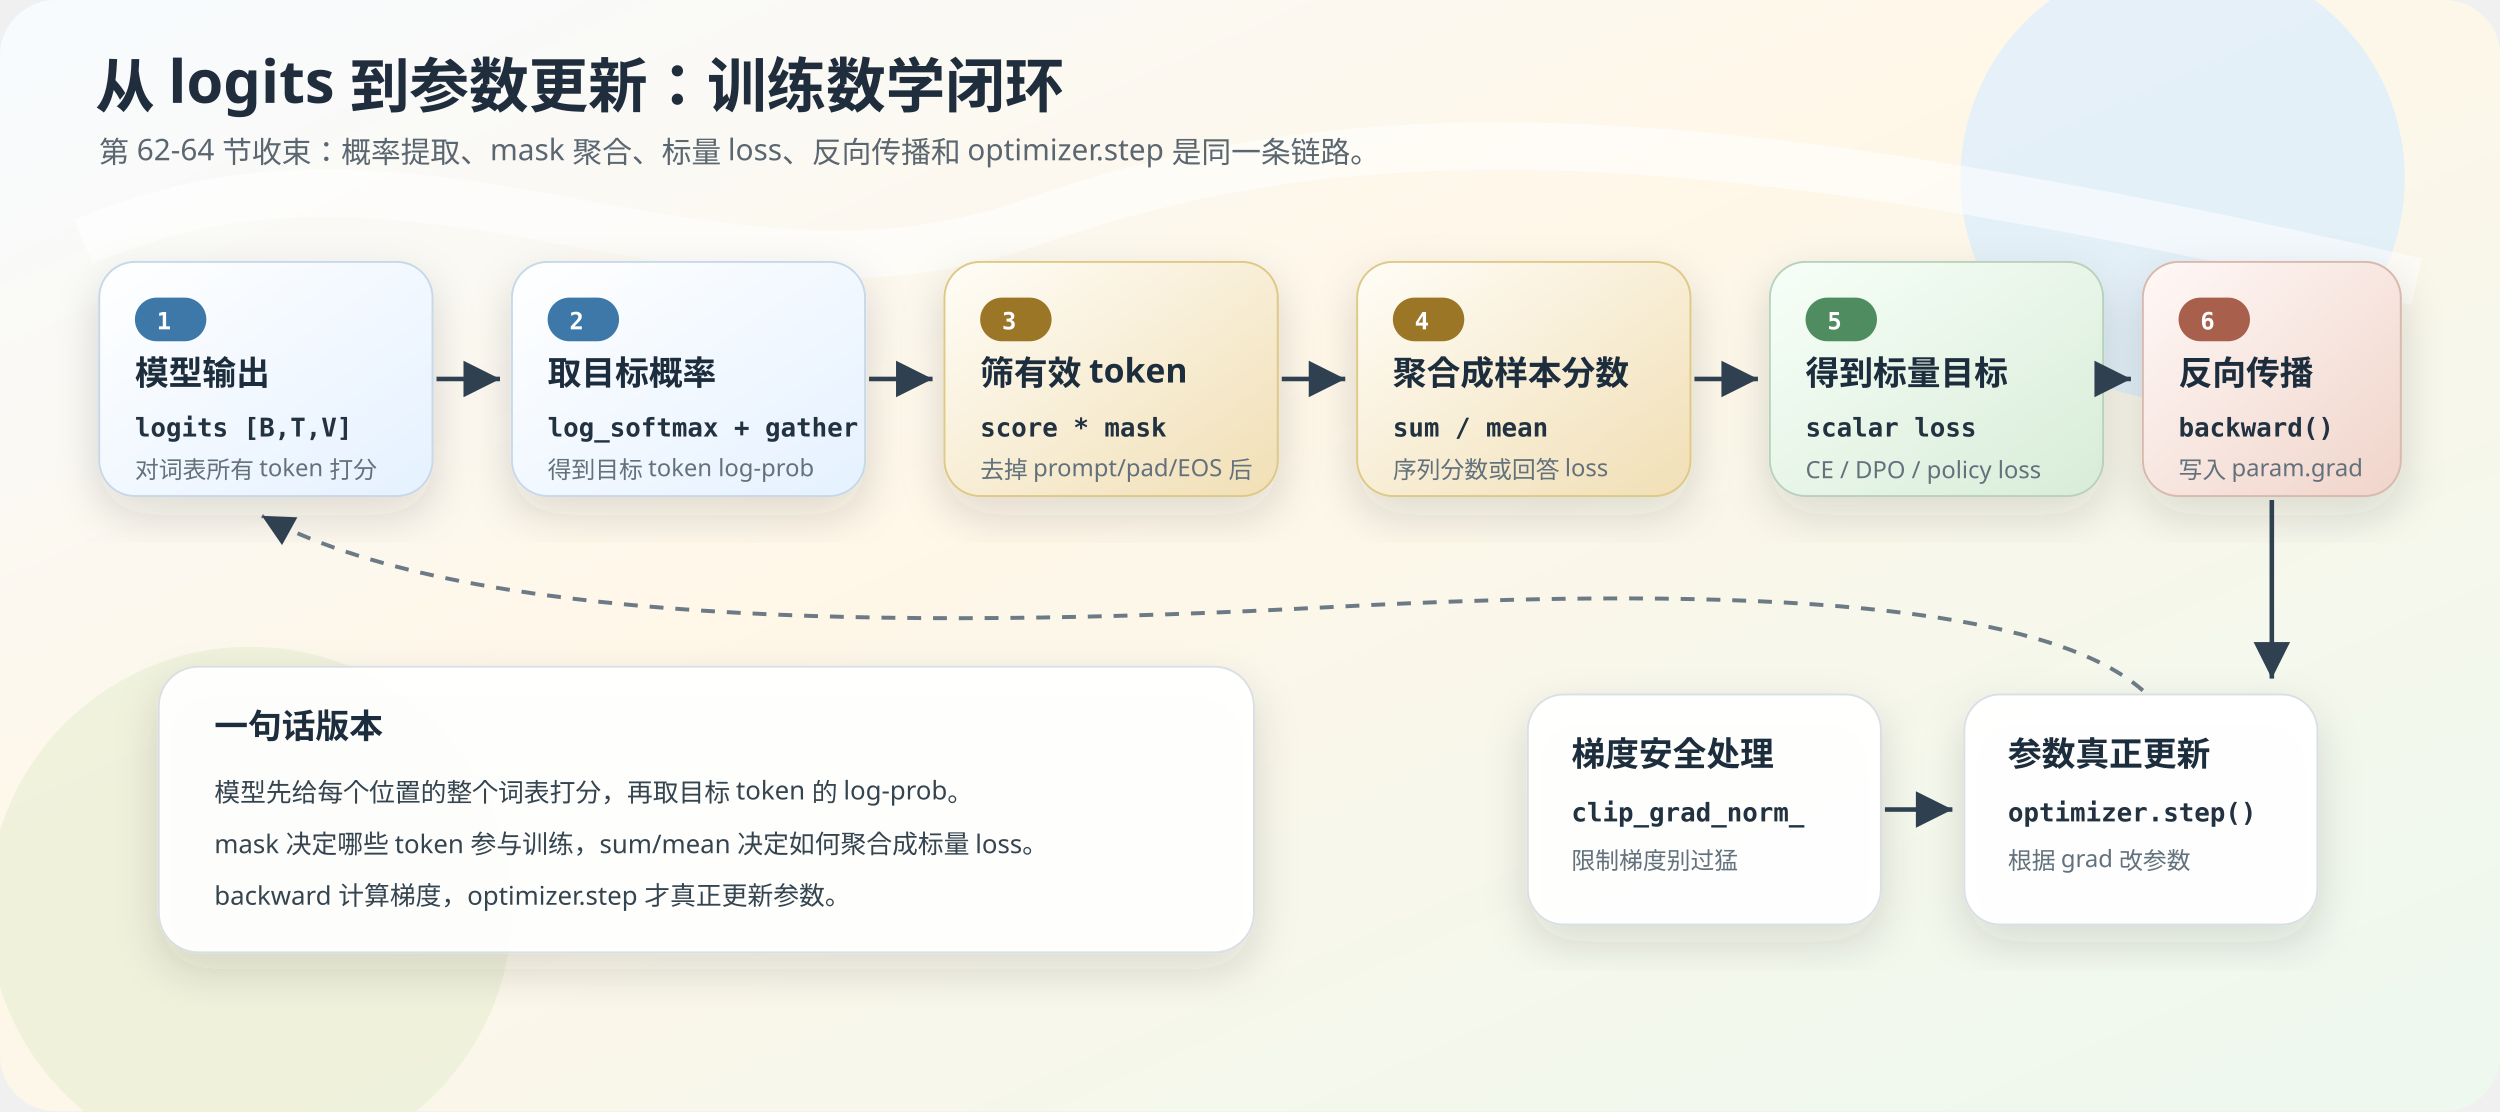
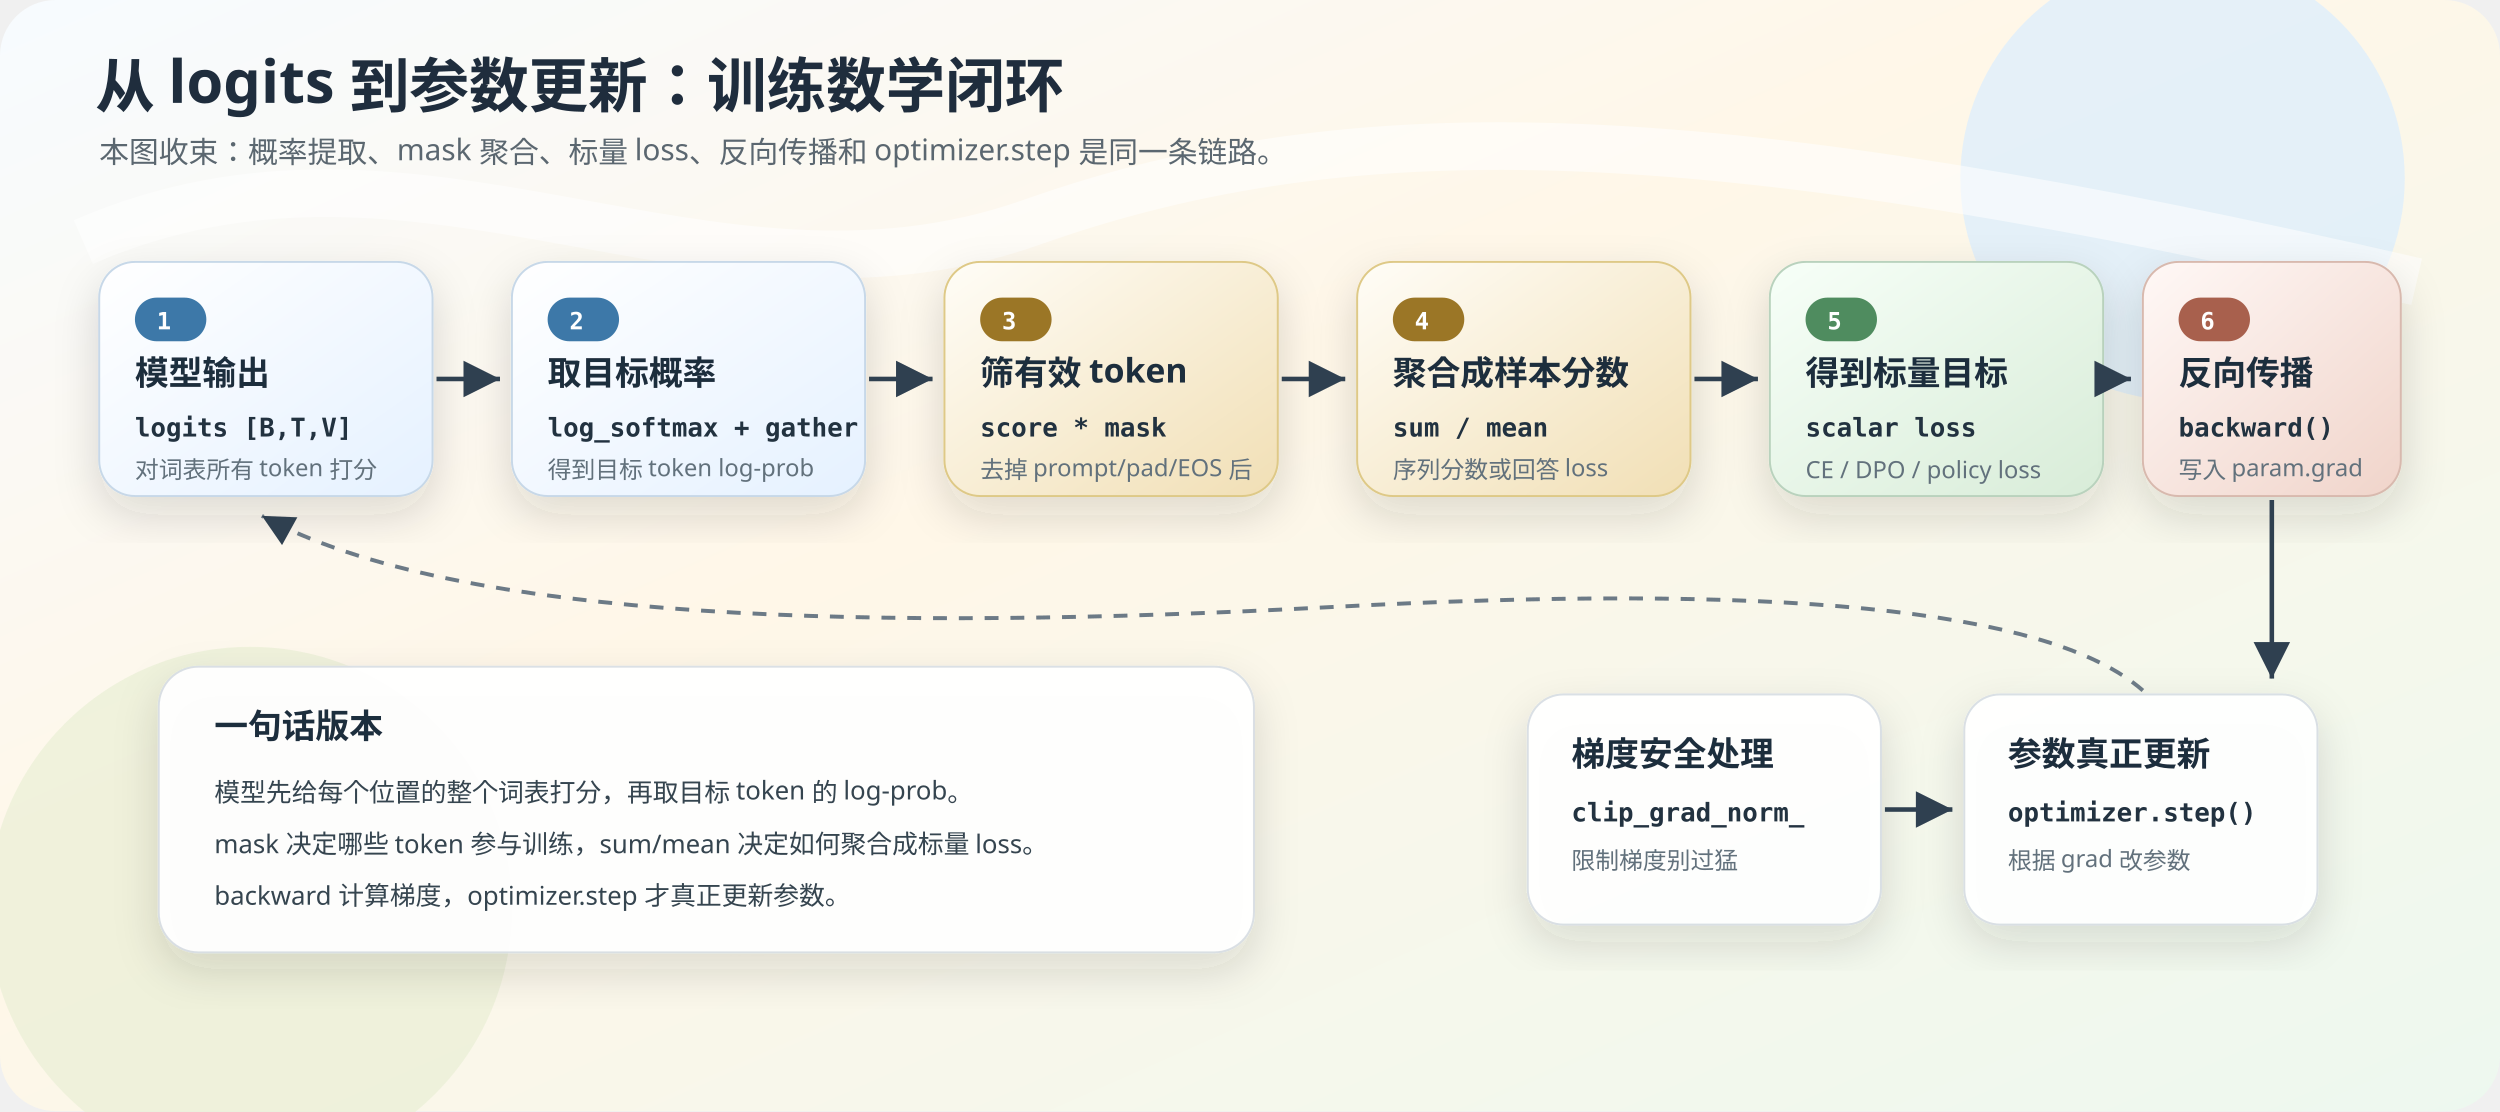
<svg xmlns="http://www.w3.org/2000/svg" width="1260" height="560" viewBox="0 0 1260 560" role="img" aria-labelledby="title desc">
  <defs>
    <linearGradient id="bg" x1="0" y1="0" x2="1" y2="1">
      <stop offset="0%" stop-color="#f7fbff" />
      <stop offset="42%" stop-color="#fff7e8" />
      <stop offset="100%" stop-color="#edf8ef" />
    </linearGradient>
    <linearGradient id="blue" x1="0" y1="0" x2="1" y2="1">
      <stop offset="0%" stop-color="#ffffff" />
      <stop offset="100%" stop-color="#e5f1ff" />
    </linearGradient>
    <linearGradient id="amber" x1="0" y1="0" x2="1" y2="1">
      <stop offset="0%" stop-color="#fffdf7" />
      <stop offset="100%" stop-color="#f1dfb5" />
    </linearGradient>
    <linearGradient id="green" x1="0" y1="0" x2="1" y2="1">
      <stop offset="0%" stop-color="#f7fff8" />
      <stop offset="100%" stop-color="#d8ecd8" />
    </linearGradient>
    <linearGradient id="red" x1="0" y1="0" x2="1" y2="1">
      <stop offset="0%" stop-color="#fff8f6" />
      <stop offset="100%" stop-color="#f0d4ca" />
    </linearGradient>
    <filter id="shadow" x="-20%" y="-20%" width="140%" height="140%">
      <feDropShadow dx="0" dy="9" stdDeviation="11" flood-color="#263238" flood-opacity="0.15" />
    </filter>
    <marker id="arrow" markerWidth="12" markerHeight="12" refX="10" refY="6" orient="auto" markerUnits="strokeWidth">
      <path d="M2,2 L10,6 L2,10 Z" fill="#2f4050" />
    </marker>
    <style>
      .title { font: 700 30px "Noto Sans SC", "PingFang SC", "Microsoft YaHei", sans-serif; fill: #1f2d3d; }
      .subtitle { font: 500 15px "Noto Sans SC", "PingFang SC", "Microsoft YaHei", sans-serif; fill: #5b6770; }
      .card-title { font: 700 17px "Noto Sans SC", "PingFang SC", "Microsoft YaHei", sans-serif; fill: #1f2d3d; }
      .card-text { font: 500 13px "Noto Sans SC", "PingFang SC", "Microsoft YaHei", sans-serif; fill: #35444f; }
      .code { font: 600 13px "JetBrains Mono", "SFMono-Regular", Consolas, monospace; fill: #21313f; }
      .small { font: 500 12px "Noto Sans SC", "PingFang SC", "Microsoft YaHei", sans-serif; fill: #62717c; }
      .arrow { stroke: #2f4050; stroke-width: 2.3; fill: none; marker-end: url(#arrow); }
      .loop { stroke: #6c7a86; stroke-width: 2; fill: none; stroke-dasharray: 7 6; marker-end: url(#arrow); }
      .badge { font: 700 12px "JetBrains Mono", "SFMono-Regular", Consolas, monospace; fill: #ffffff; }
    </style>
  </defs>
  <rect width="1260" height="560" rx="28" fill="url(#bg)" />
  <circle cx="1100" cy="90" r="112" fill="#d9edff" opacity="0.68" />
  <circle cx="126" cy="458" r="132" fill="#e9efd5" opacity="0.68" />
  <path d="M42 122 C212 48, 356 170, 520 112 S862 60, 1218 142" stroke="#ffffff" stroke-width="24" opacity="0.55" fill="none" />
  <text x="48" y="54" class="title">从 logits 到参数更新：训练数学闭环</text>
-   <text x="50" y="82" class="subtitle">第 62-64 节收束：概率提取、mask 聚合、标量 loss、反向传播和 optimizer.step 是同一条链路。</text>
+   <text x="50" y="82" class="subtitle">本图收束：概率提取、mask 聚合、标量 loss、反向传播和 optimizer.step 是同一条链路。</text>
  <g filter="url(#shadow)">
    <rect x="50" y="132" width="168" height="118" rx="18" fill="url(#blue)" stroke="#c7d8e8" />
    <rect x="68" y="150" width="36" height="22" rx="11" fill="#3c78a8" />
    <text x="79" y="166" class="badge">1</text>
    <text x="68" y="194" class="card-title">模型输出</text>
    <text x="68" y="220" class="code">logits [B,T,V]</text>
    <text x="68" y="241" class="small">对词表所有 token 打分</text>
  </g>
  <g filter="url(#shadow)">
    <rect x="258" y="132" width="178" height="118" rx="18" fill="url(#blue)" stroke="#c7d8e8" />
    <rect x="276" y="150" width="36" height="22" rx="11" fill="#3c78a8" />
    <text x="287" y="166" class="badge">2</text>
    <text x="276" y="194" class="card-title">取目标概率</text>
    <text x="276" y="220" class="code">log_softmax + gather</text>
    <text x="276" y="241" class="small">得到目标 token log-prob</text>
  </g>
  <g filter="url(#shadow)">
    <rect x="476" y="132" width="168" height="118" rx="18" fill="url(#amber)" stroke="#dec987" />
    <rect x="494" y="150" width="36" height="22" rx="11" fill="#9b7627" />
    <text x="505" y="166" class="badge">3</text>
    <text x="494" y="194" class="card-title">筛有效 token</text>
    <text x="494" y="220" class="code">score * mask</text>
    <text x="494" y="241" class="small">去掉 prompt/pad/EOS 后</text>
  </g>
  <g filter="url(#shadow)">
    <rect x="684" y="132" width="168" height="118" rx="18" fill="url(#amber)" stroke="#dec987" />
    <rect x="702" y="150" width="36" height="22" rx="11" fill="#9b7627" />
    <text x="713" y="166" class="badge">4</text>
    <text x="702" y="194" class="card-title">聚合成样本分数</text>
    <text x="702" y="220" class="code">sum / mean</text>
    <text x="702" y="241" class="small">序列分数或回答 loss</text>
  </g>
  <g filter="url(#shadow)">
    <rect x="892" y="132" width="168" height="118" rx="18" fill="url(#green)" stroke="#b9d2bd" />
    <rect x="910" y="150" width="36" height="22" rx="11" fill="#4f8c5f" />
    <text x="921" y="166" class="badge">5</text>
    <text x="910" y="194" class="card-title">得到标量目标</text>
    <text x="910" y="220" class="code">scalar loss</text>
    <text x="910" y="241" class="small">CE / DPO / policy loss</text>
  </g>
  <g filter="url(#shadow)">
    <rect x="1080" y="132" width="130" height="118" rx="18" fill="url(#red)" stroke="#d8b9ae" />
    <rect x="1098" y="150" width="36" height="22" rx="11" fill="#a8604d" />
    <text x="1109" y="166" class="badge">6</text>
    <text x="1098" y="194" class="card-title">反向传播</text>
    <text x="1098" y="220" class="code">backward()</text>
    <text x="1098" y="241" class="small">写入 param.grad</text>
  </g>
  <path class="arrow" d="M220 191 H252" />
  <path class="arrow" d="M438 191 H470" />
  <path class="arrow" d="M646 191 H678" />
  <path class="arrow" d="M854 191 H886" />
  <path class="arrow" d="M1062 191 H1074" />
  <g filter="url(#shadow)">
    <rect x="770" y="350" width="178" height="116" rx="18" fill="#ffffff" opacity="0.94" stroke="#d8dee4" />
    <text x="792" y="386" class="card-title">梯度安全处理</text>
    <text x="792" y="414" class="code">clip_grad_norm_</text>
    <text x="792" y="438" class="small">限制梯度别过猛</text>
  </g>
  <g filter="url(#shadow)">
    <rect x="990" y="350" width="178" height="116" rx="18" fill="#ffffff" opacity="0.94" stroke="#d8dee4" />
    <text x="1012" y="386" class="card-title">参数真正更新</text>
    <text x="1012" y="414" class="code">optimizer.step()</text>
    <text x="1012" y="438" class="small">根据 grad 改参数</text>
  </g>
  <path class="arrow" d="M1145 252 V342" />
  <path class="arrow" d="M950 408 H984" />
  <path class="loop" d="M1080 348 C1032 306, 892 294, 670 306 C446 318, 230 314, 132 260" />
  <g filter="url(#shadow)">
    <rect x="80" y="336" width="552" height="144" rx="20" fill="#ffffff" opacity="0.94" stroke="#d8dee4" />
    <text x="108" y="372" class="card-title">一句话版本</text>
    <text x="108" y="404" class="card-text">模型先给每个位置的整个词表打分，再取目标 token 的 log-prob。</text>
    <text x="108" y="430" class="card-text">mask 决定哪些 token 参与训练，sum/mean 决定如何聚合成标量 loss。</text>
    <text x="108" y="456" class="card-text">backward 计算梯度，optimizer.step 才真正更新参数。</text>
  </g>
</svg>
